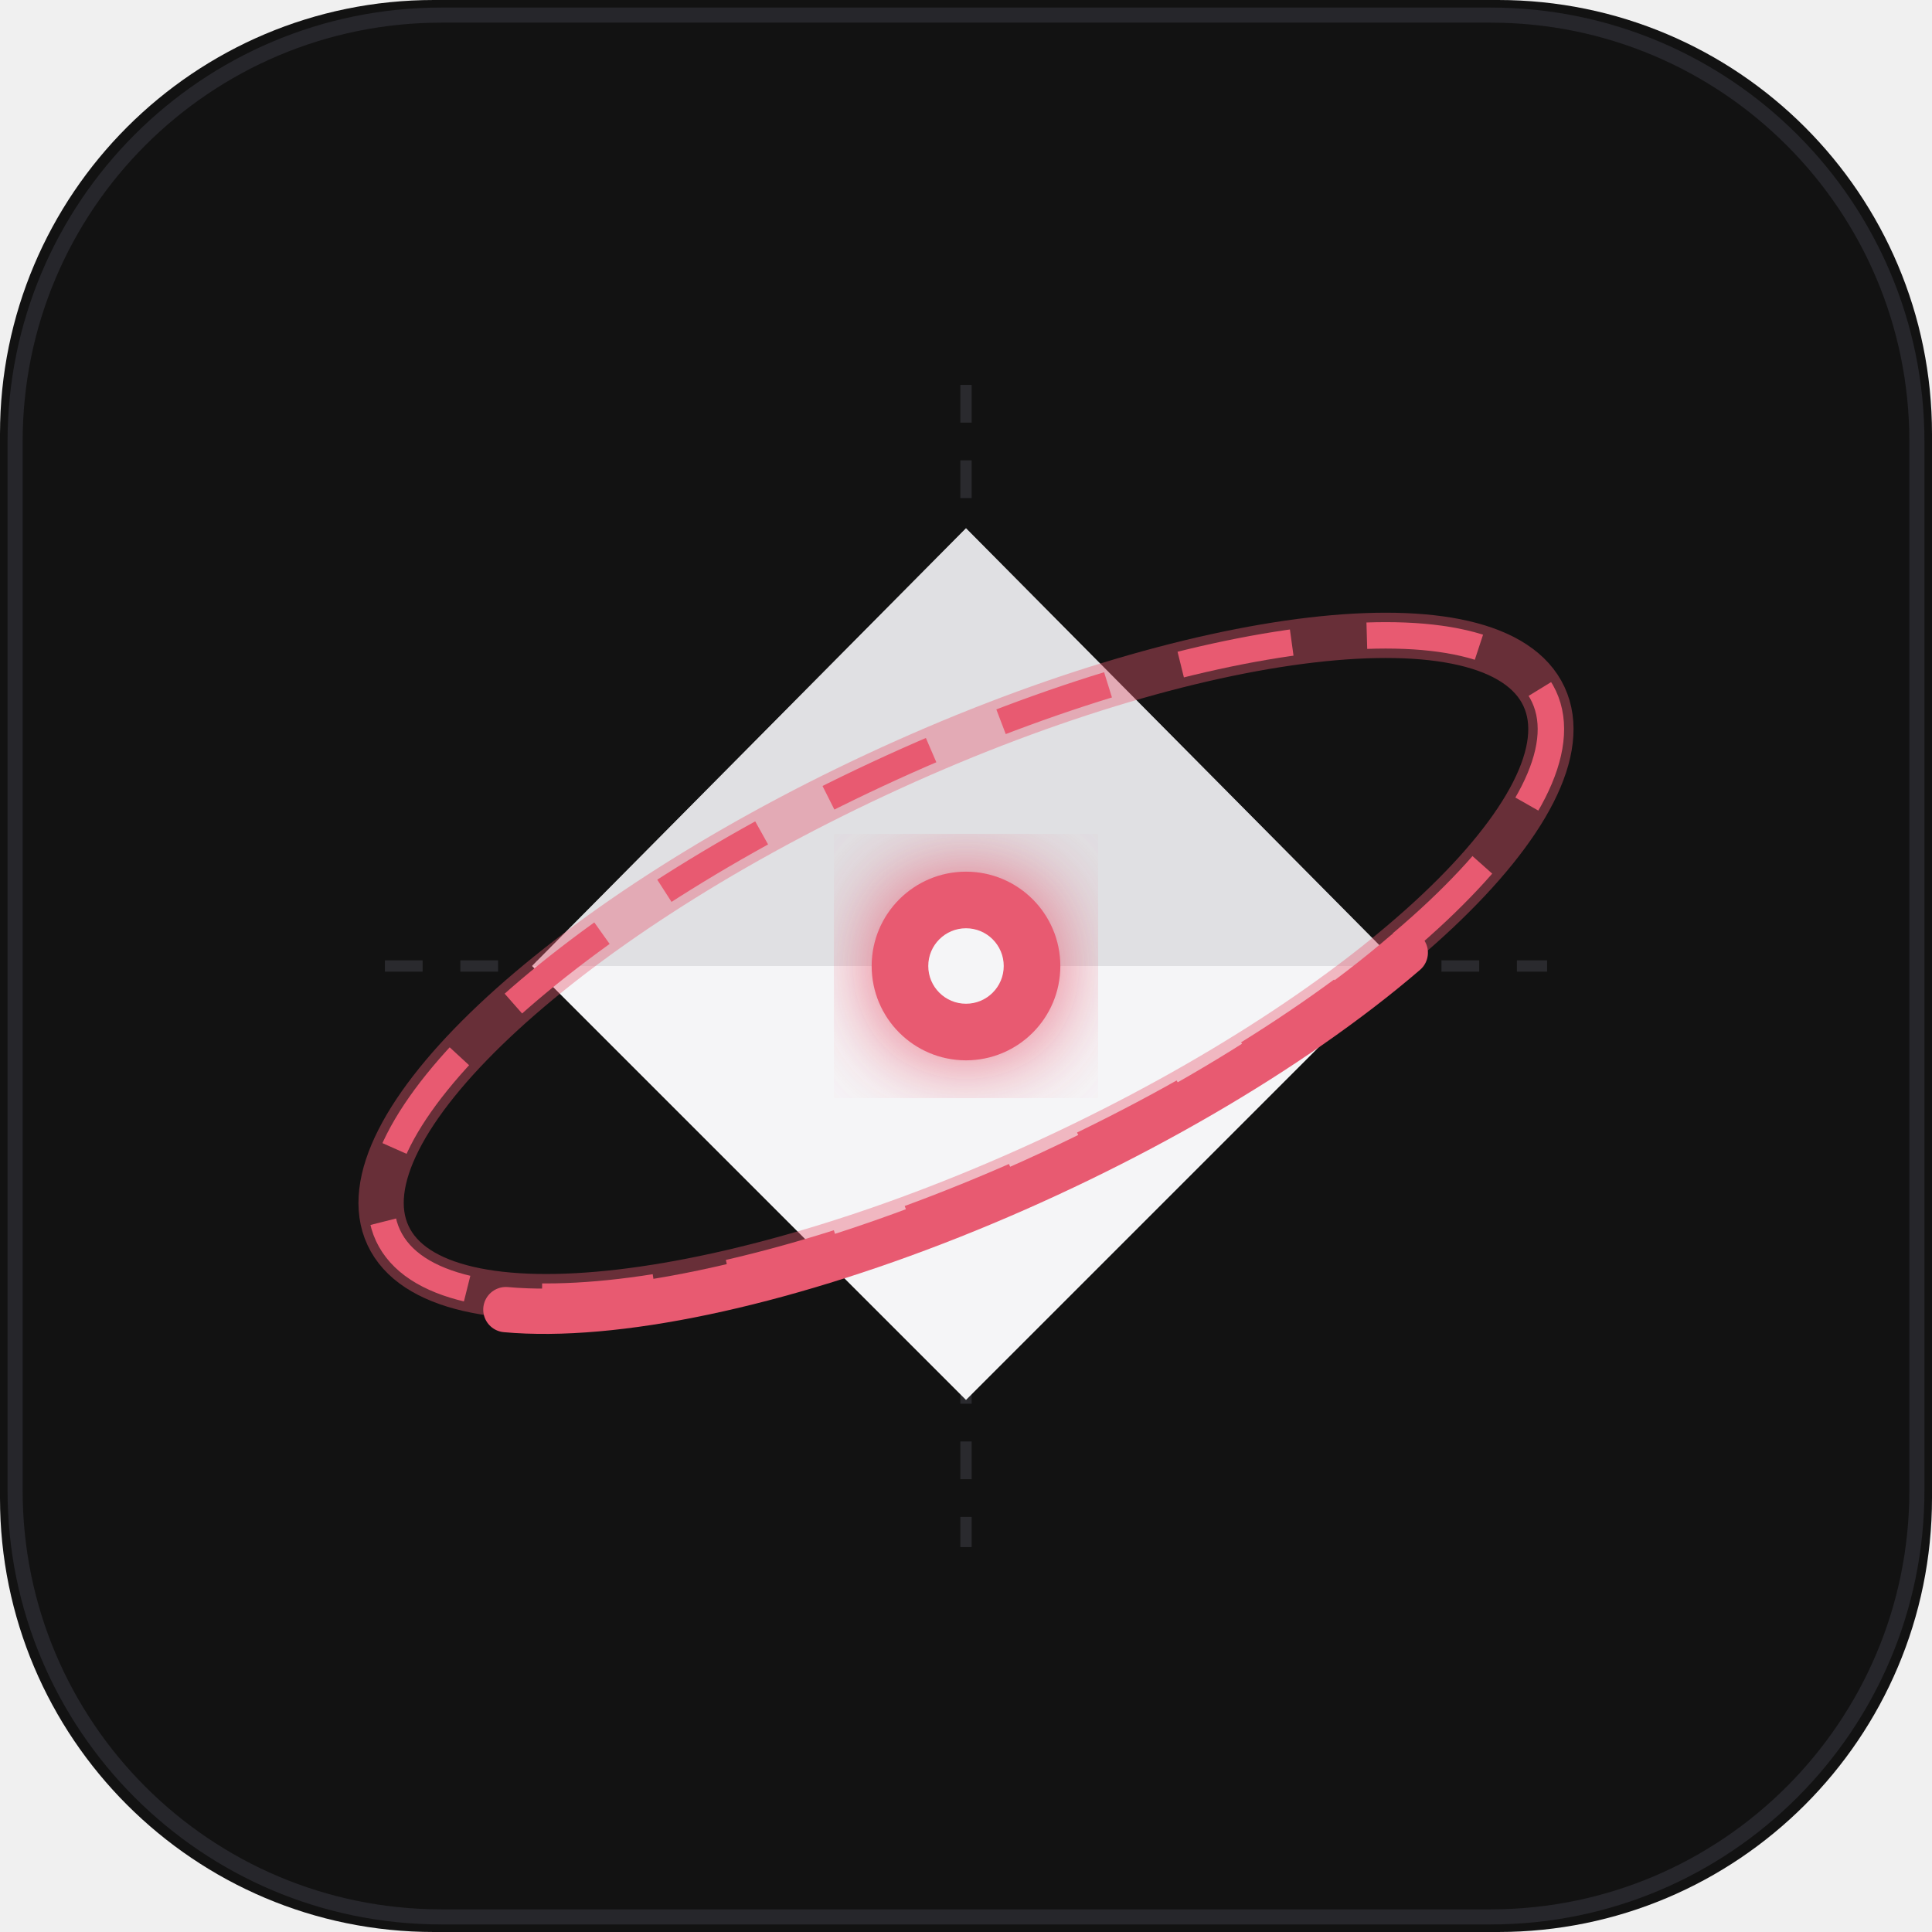
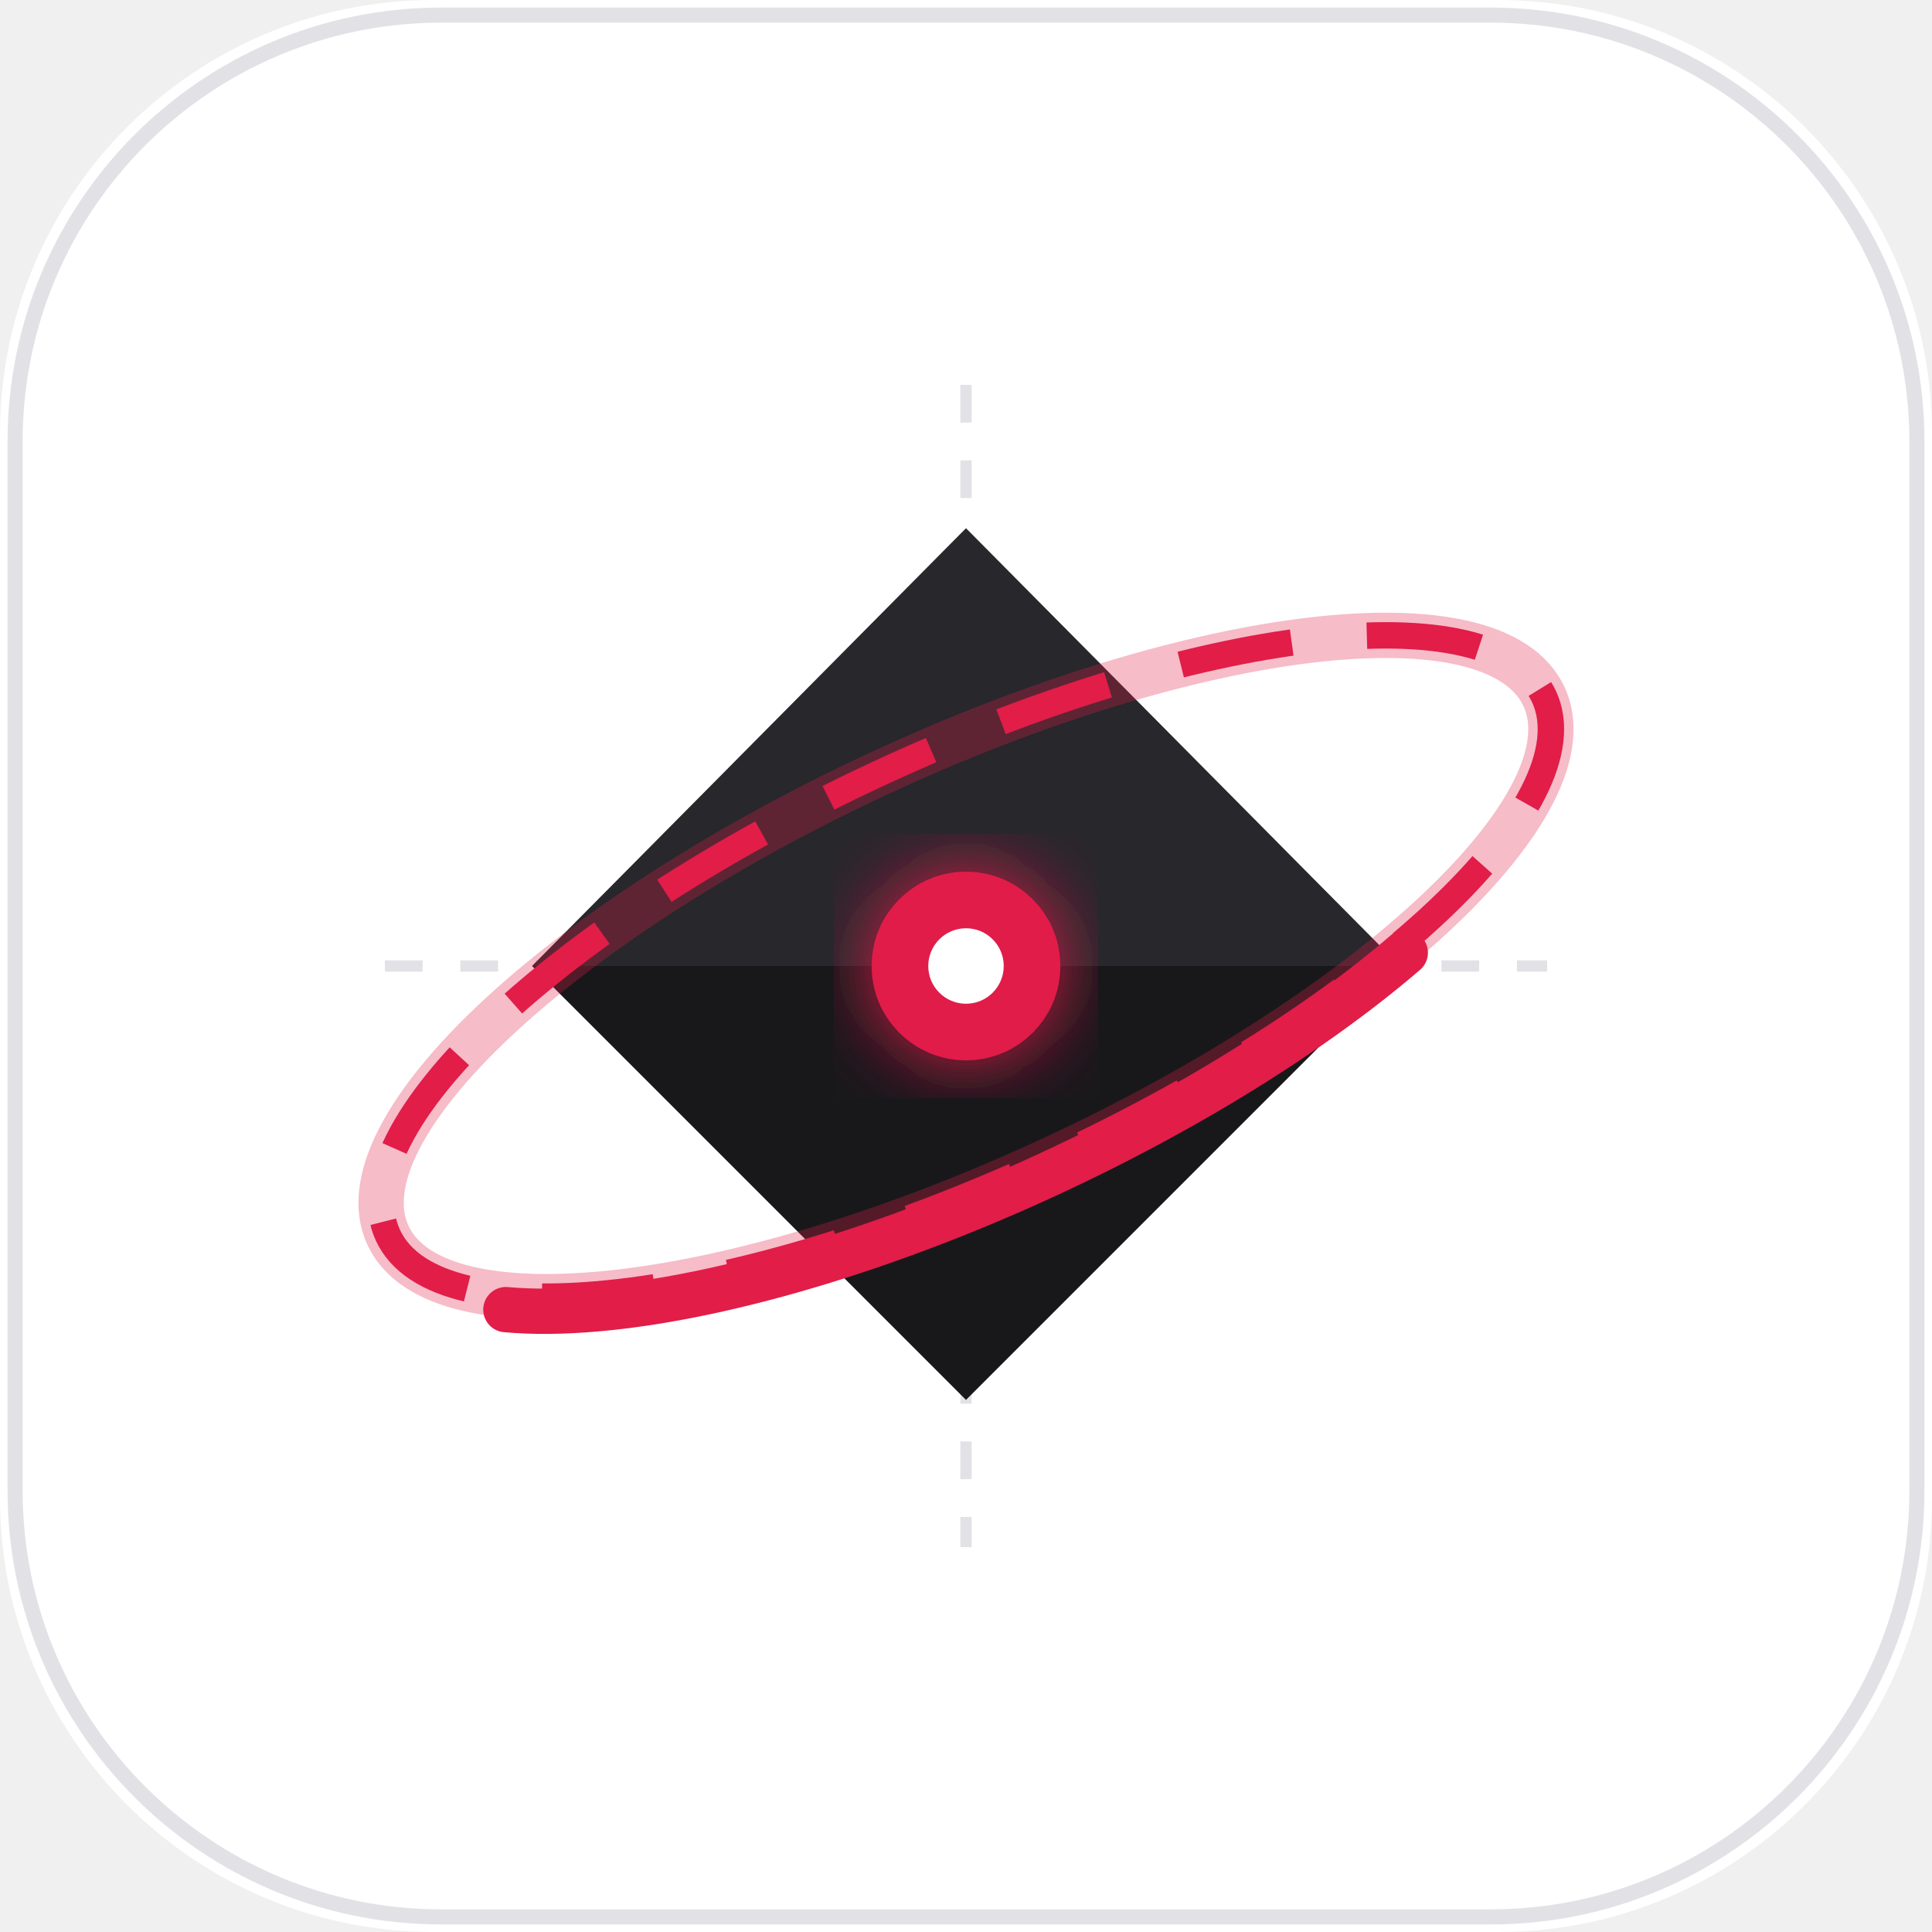
<svg xmlns="http://www.w3.org/2000/svg" viewBox="0 0 512 512" width="100%" height="100%">
  <defs>
-     <filter id="glow-pink" x="-20%" y="-20%" width="140%" height="140%">
-       <feGaussianBlur stdDeviation="12" result="blur" />
+     <filter id="glow-pink-light" x="-20%" y="-20%" width="140%" height="140%">
+       <feGaussianBlur stdDeviation="10" result="blur" />
      <feComposite in="SourceGraphic" in2="blur" operator="over" />
    </filter>
  </defs>
-   <rect width="512" height="512" rx="115" fill="#121212" />
-   <rect x="4" y="4" width="504" height="504" rx="113" fill="none" stroke="#26262B" stroke-width="4" />
+   <rect width="512" height="512" rx="115" fill="#FFFFFF" />
+   <rect x="4" y="4" width="504" height="504" rx="113" fill="none" stroke="#E2E2E6" stroke-width="4" />
  <g transform="translate(0, 0)">
-     <line x1="102" y1="256" x2="410" y2="256" stroke="#2A2A2E" stroke-width="3" stroke-dasharray="10 10" />
-     <line x1="256" y1="102" x2="256" y2="410" stroke="#2A2A2E" stroke-width="3" stroke-dasharray="10 10" />
-     <polygon points="256,140 371,256 256,371 141,256" fill="#F5F5F7" />
-     <polygon points="256,140 371,256 256,256 141,256" fill="#D2D2D6" opacity="0.6" />
-     <ellipse cx="256" cy="256" rx="169" ry="56" transform="rotate(-25 256 256)" stroke="#E85A71" stroke-width="12" fill="none" opacity="0.4" />
-     <ellipse cx="256" cy="256" rx="169" ry="56" transform="rotate(-25 256 256)" stroke="#E85A71" stroke-width="7" stroke-dasharray="30 20" fill="none" />
-     <path d="M 107 287 A 169 56 0 0 0 363 302" transform="rotate(-25 256 256)" stroke="#E85A71" stroke-width="12" stroke-linecap="round" fill="none" />
-     <circle cx="256" cy="256" r="25" fill="#E85A71" filter="url(#glow-pink)" />
-     <circle cx="256" cy="256" r="10" fill="#F5F5F7" />
+     <line x1="102" y1="256" x2="410" y2="256" stroke="#E2E2E6" stroke-width="3" stroke-dasharray="10 10" />
+     <line x1="256" y1="102" x2="256" y2="410" stroke="#E2E2E6" stroke-width="3" stroke-dasharray="10 10" />
+     <polygon points="256,140 371,256 256,371 141,256" fill="#18181B" />
+     <polygon points="256,140 371,256 256,256 141,256" fill="#3F3F46" opacity="0.4" />
+     <ellipse cx="256" cy="256" rx="169" ry="56" transform="rotate(-25 256 256)" stroke="#E11D48" stroke-width="12" fill="none" opacity="0.3" />
+     <ellipse cx="256" cy="256" rx="169" ry="56" transform="rotate(-25 256 256)" stroke="#E11D48" stroke-width="7" stroke-dasharray="30 20" fill="none" />
+     <path d="M 107 287 A 169 56 0 0 0 363 302" transform="rotate(-25 256 256)" stroke="#E11D48" stroke-width="12" stroke-linecap="round" fill="none" />
+     <circle cx="256" cy="256" r="25" fill="#E11D48" filter="url(#glow-pink-light)" />
+     <circle cx="256" cy="256" r="10" fill="#FFFFFF" />
  </g>
</svg>
